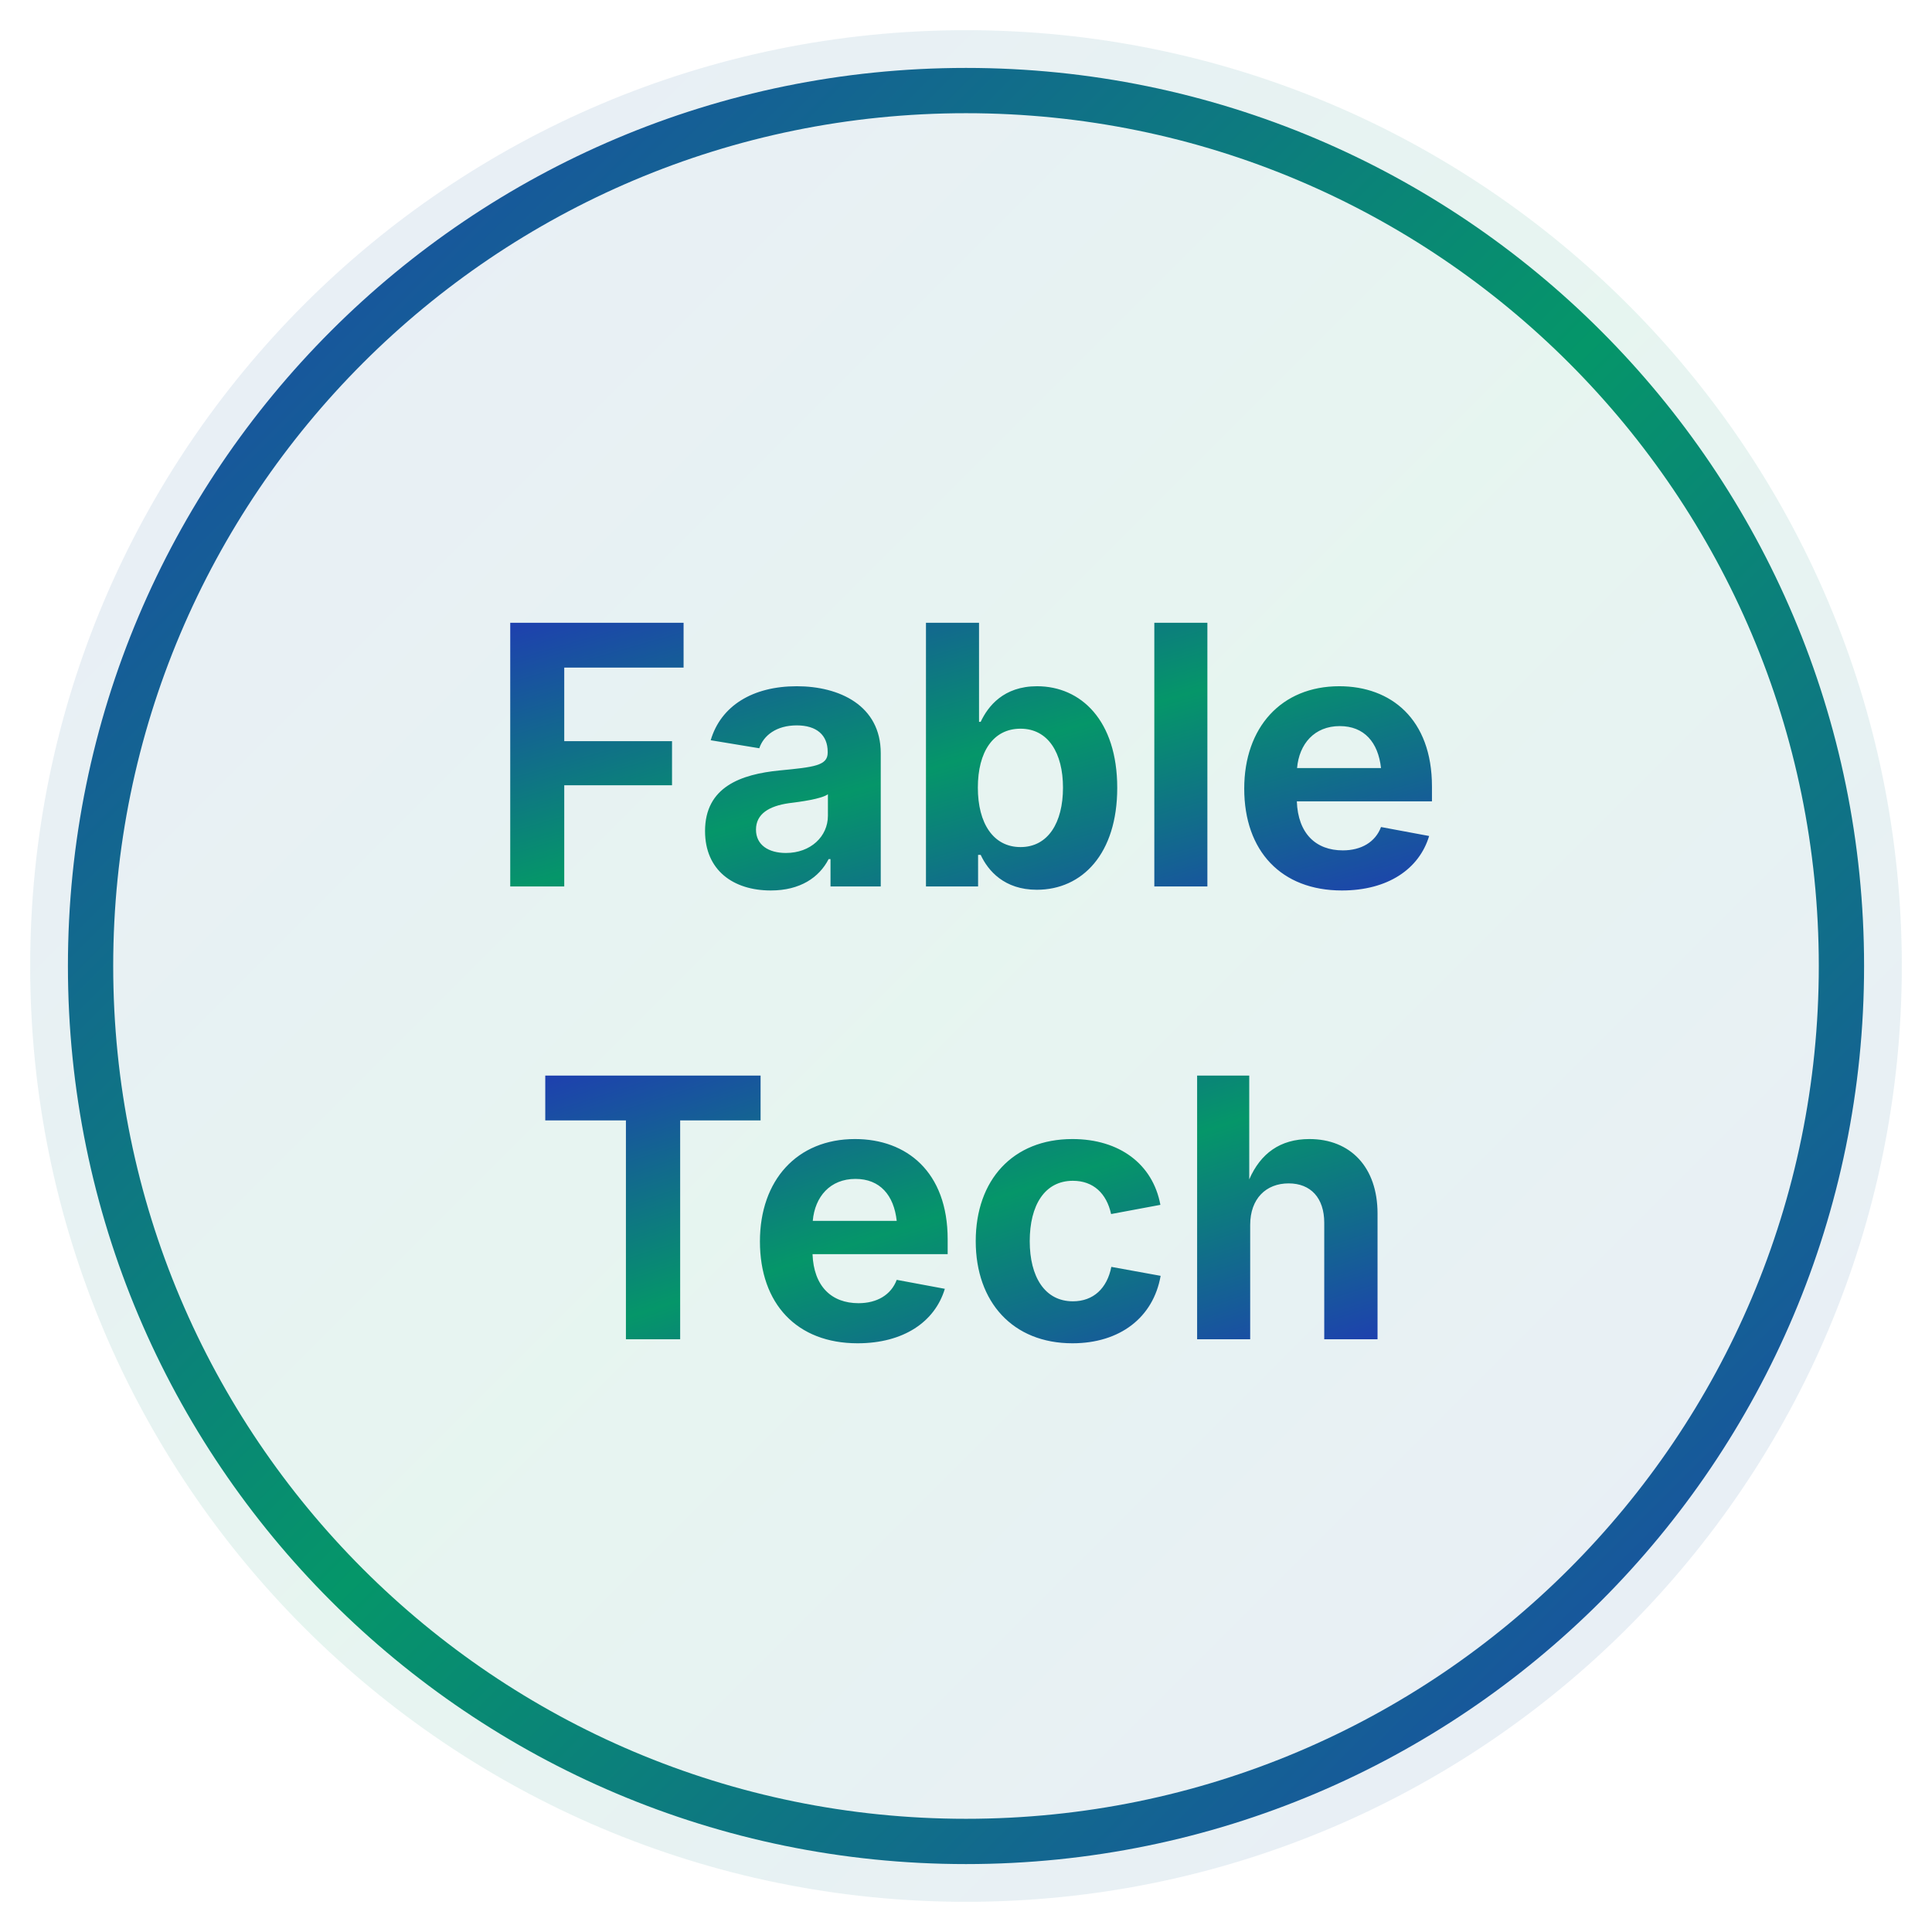
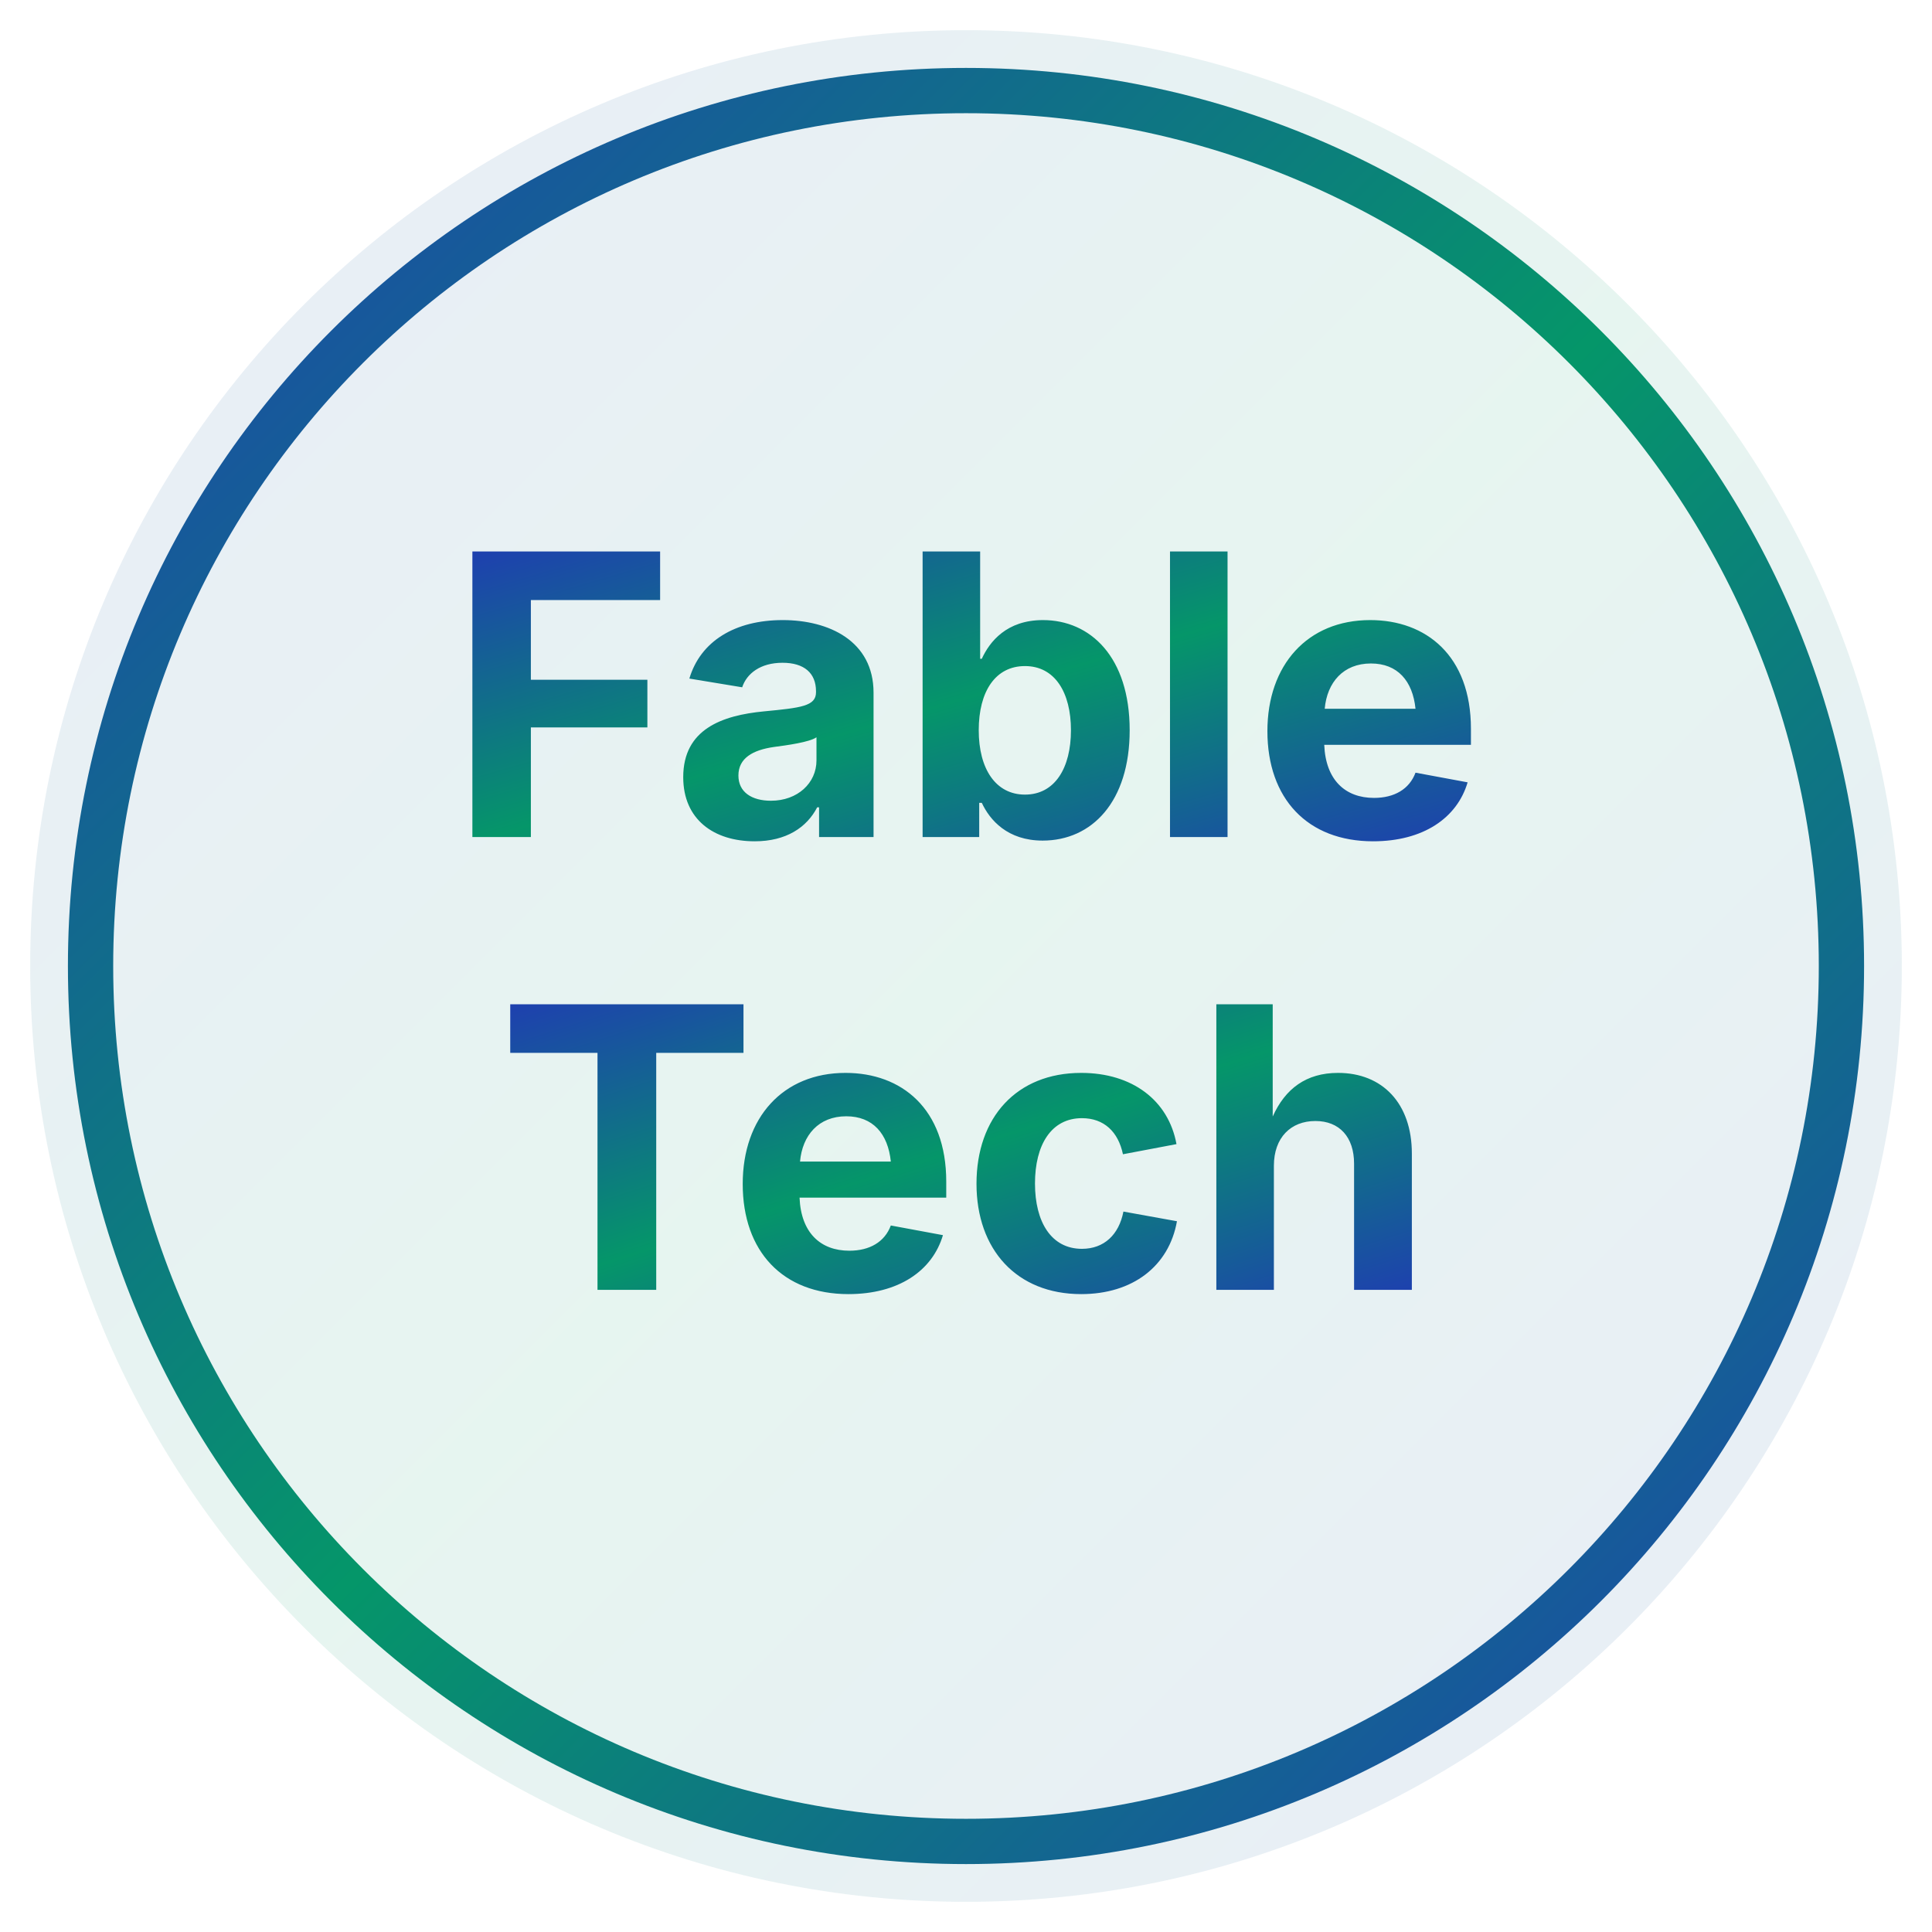
<svg xmlns="http://www.w3.org/2000/svg" viewBox="0 0 128 128">
  <defs>
    <linearGradient id="faviconGrad" x1="0%" y1="0%" x2="100%" y2="100%">
      <stop offset="0%" style="stop-color:#1e40af" />
      <stop offset="50%" style="stop-color:#059669" />
      <stop offset="100%" style="stop-color:#1e40af" />
    </linearGradient>
  </defs>
  <circle cx="64" cy="64" r="62" fill="url(#faviconGrad)" opacity="0.1" />
  <circle cx="64" cy="64" r="58" stroke="url(#faviconGrad)" stroke-width="3" fill="none" />
-   <text x="64" y="50" font-family="Inter, Arial, sans-serif" font-size="24" font-weight="700" text-anchor="middle" dominant-baseline="central" fill="url(#faviconGrad)">Fable</text>
-   <text x="64" y="80" font-family="Inter, Arial, sans-serif" font-size="24" font-weight="700" text-anchor="middle" dominant-baseline="central" fill="url(#faviconGrad)">Tech</text>
+   <text x="64" y="46" font-family="Inter, Arial, sans-serif" font-size="26" font-weight="700" text-anchor="middle" dominant-baseline="central" fill="url(#faviconGrad)">Fable</text>
+   <text x="64" y="76" font-family="Inter, Arial, sans-serif" font-size="26" font-weight="700" text-anchor="middle" dominant-baseline="central" fill="url(#faviconGrad)">Tech</text>
</svg>
